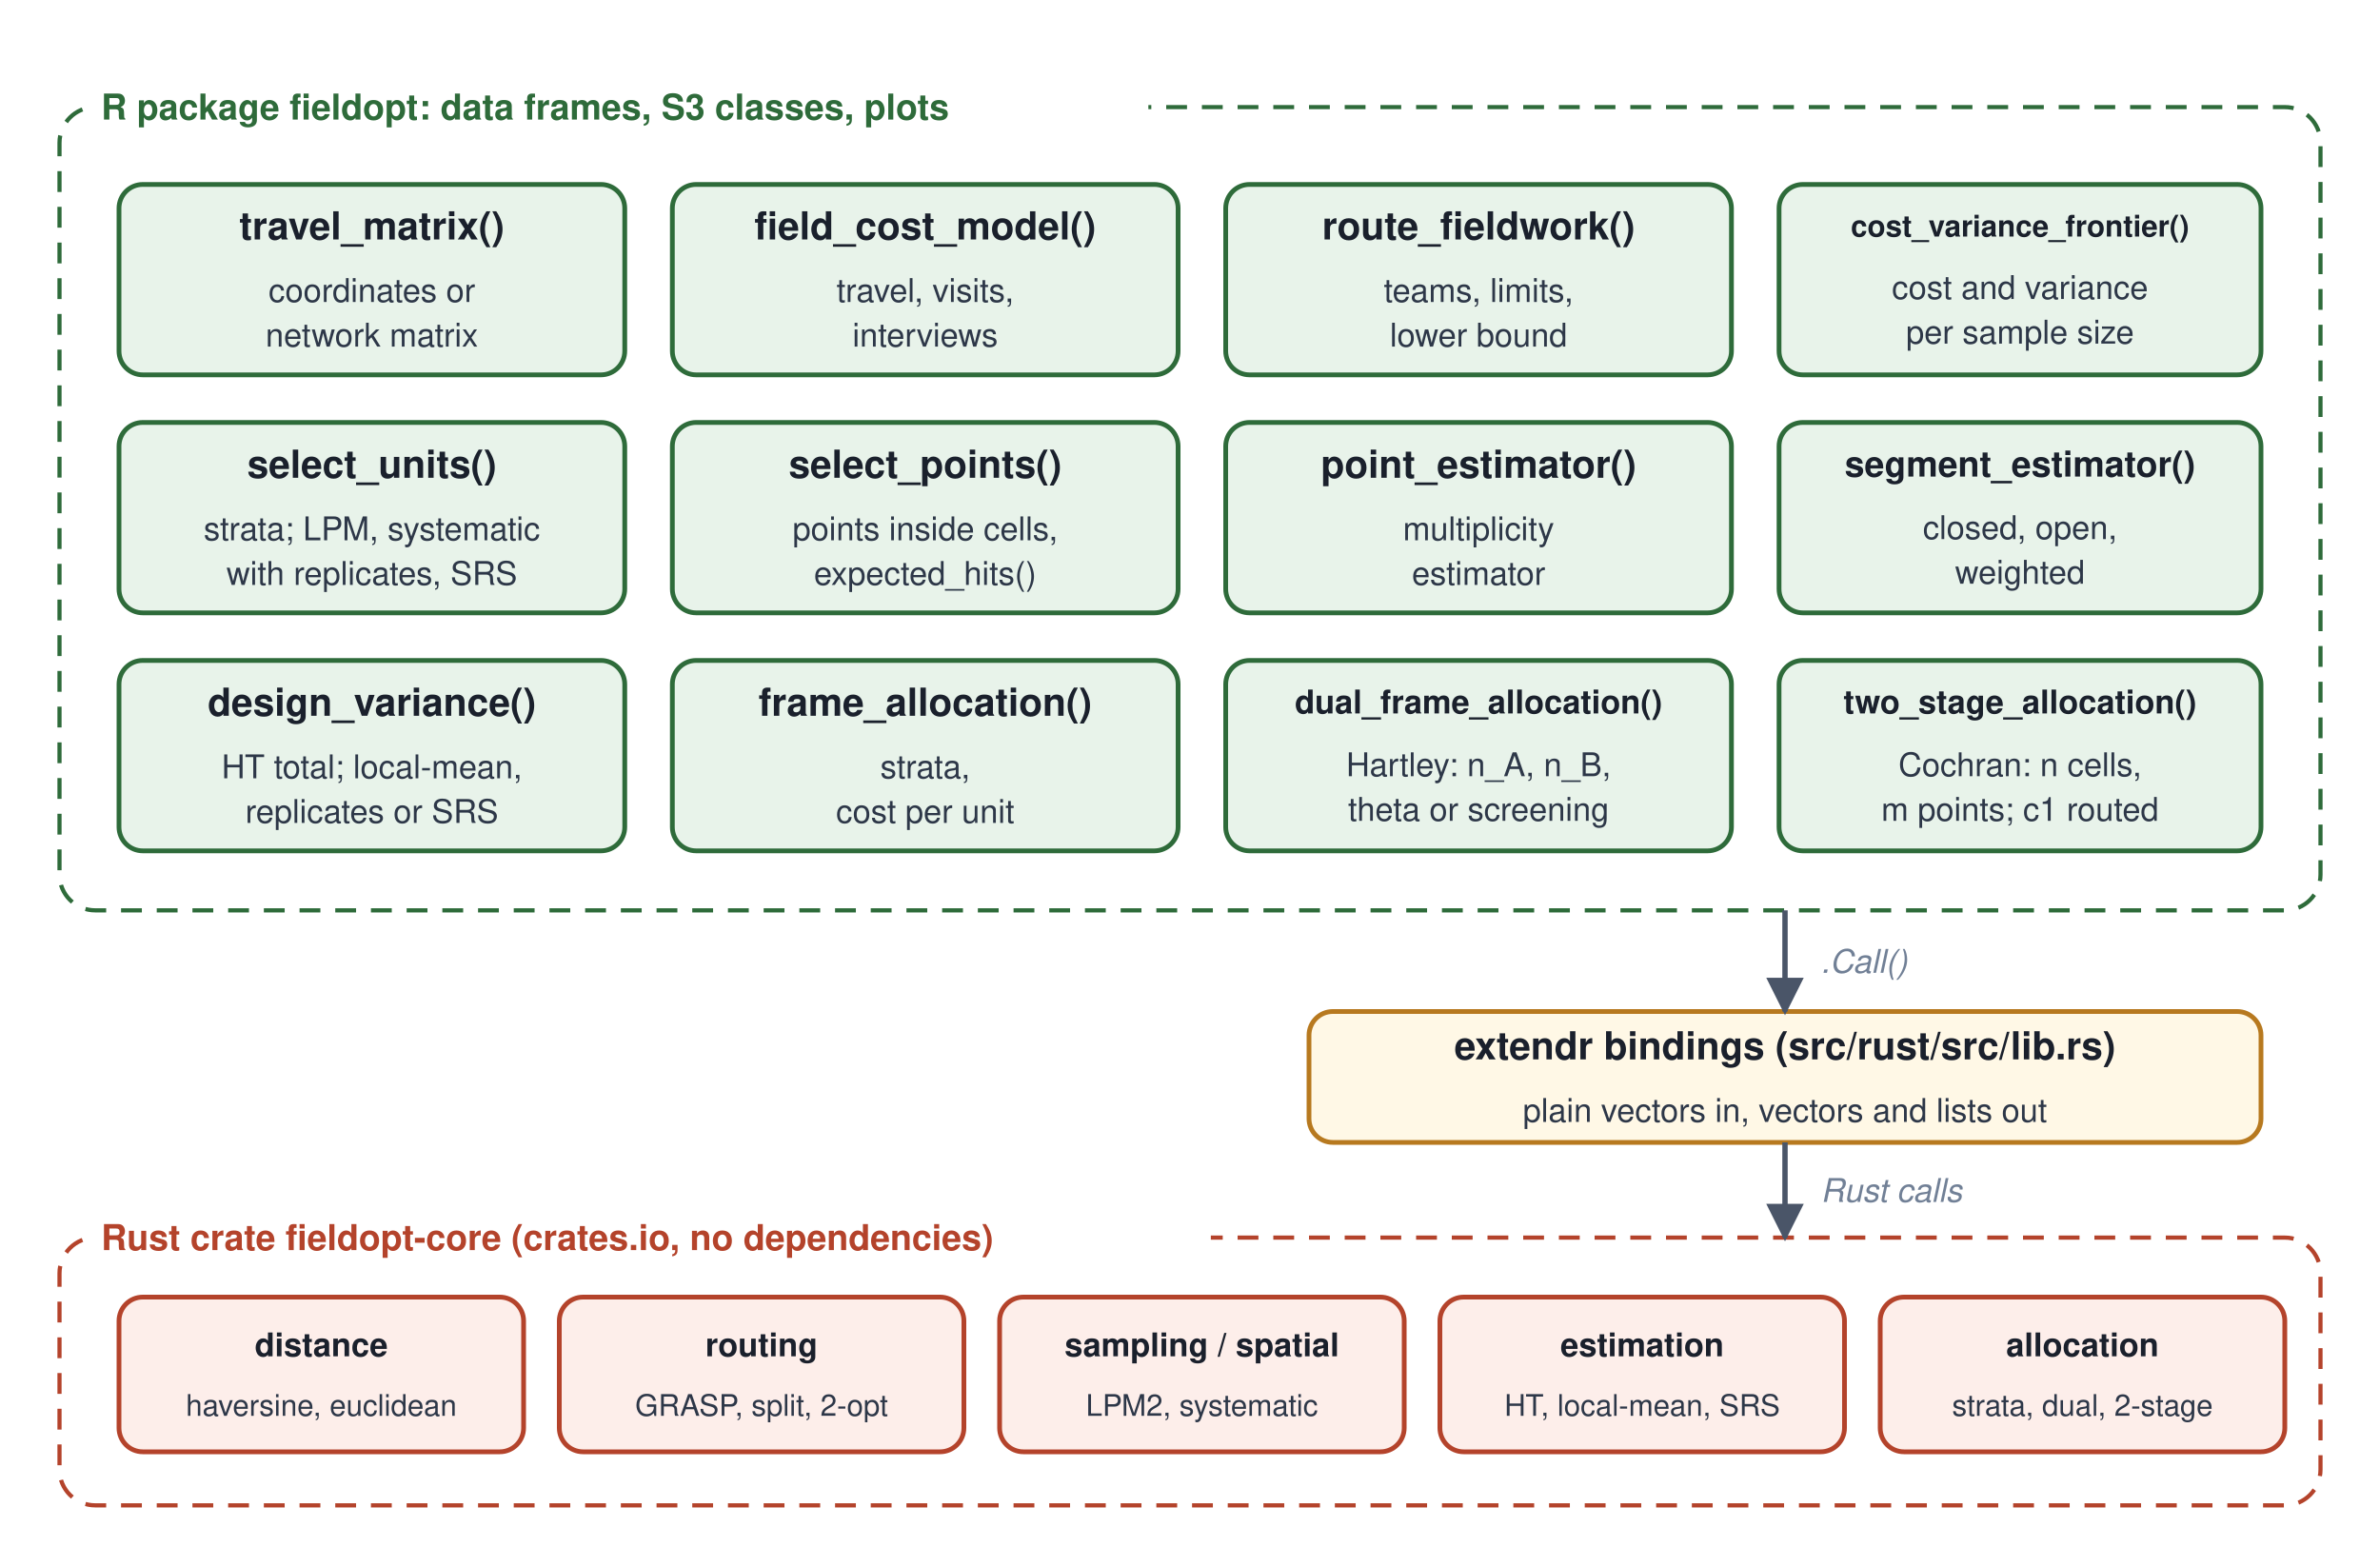
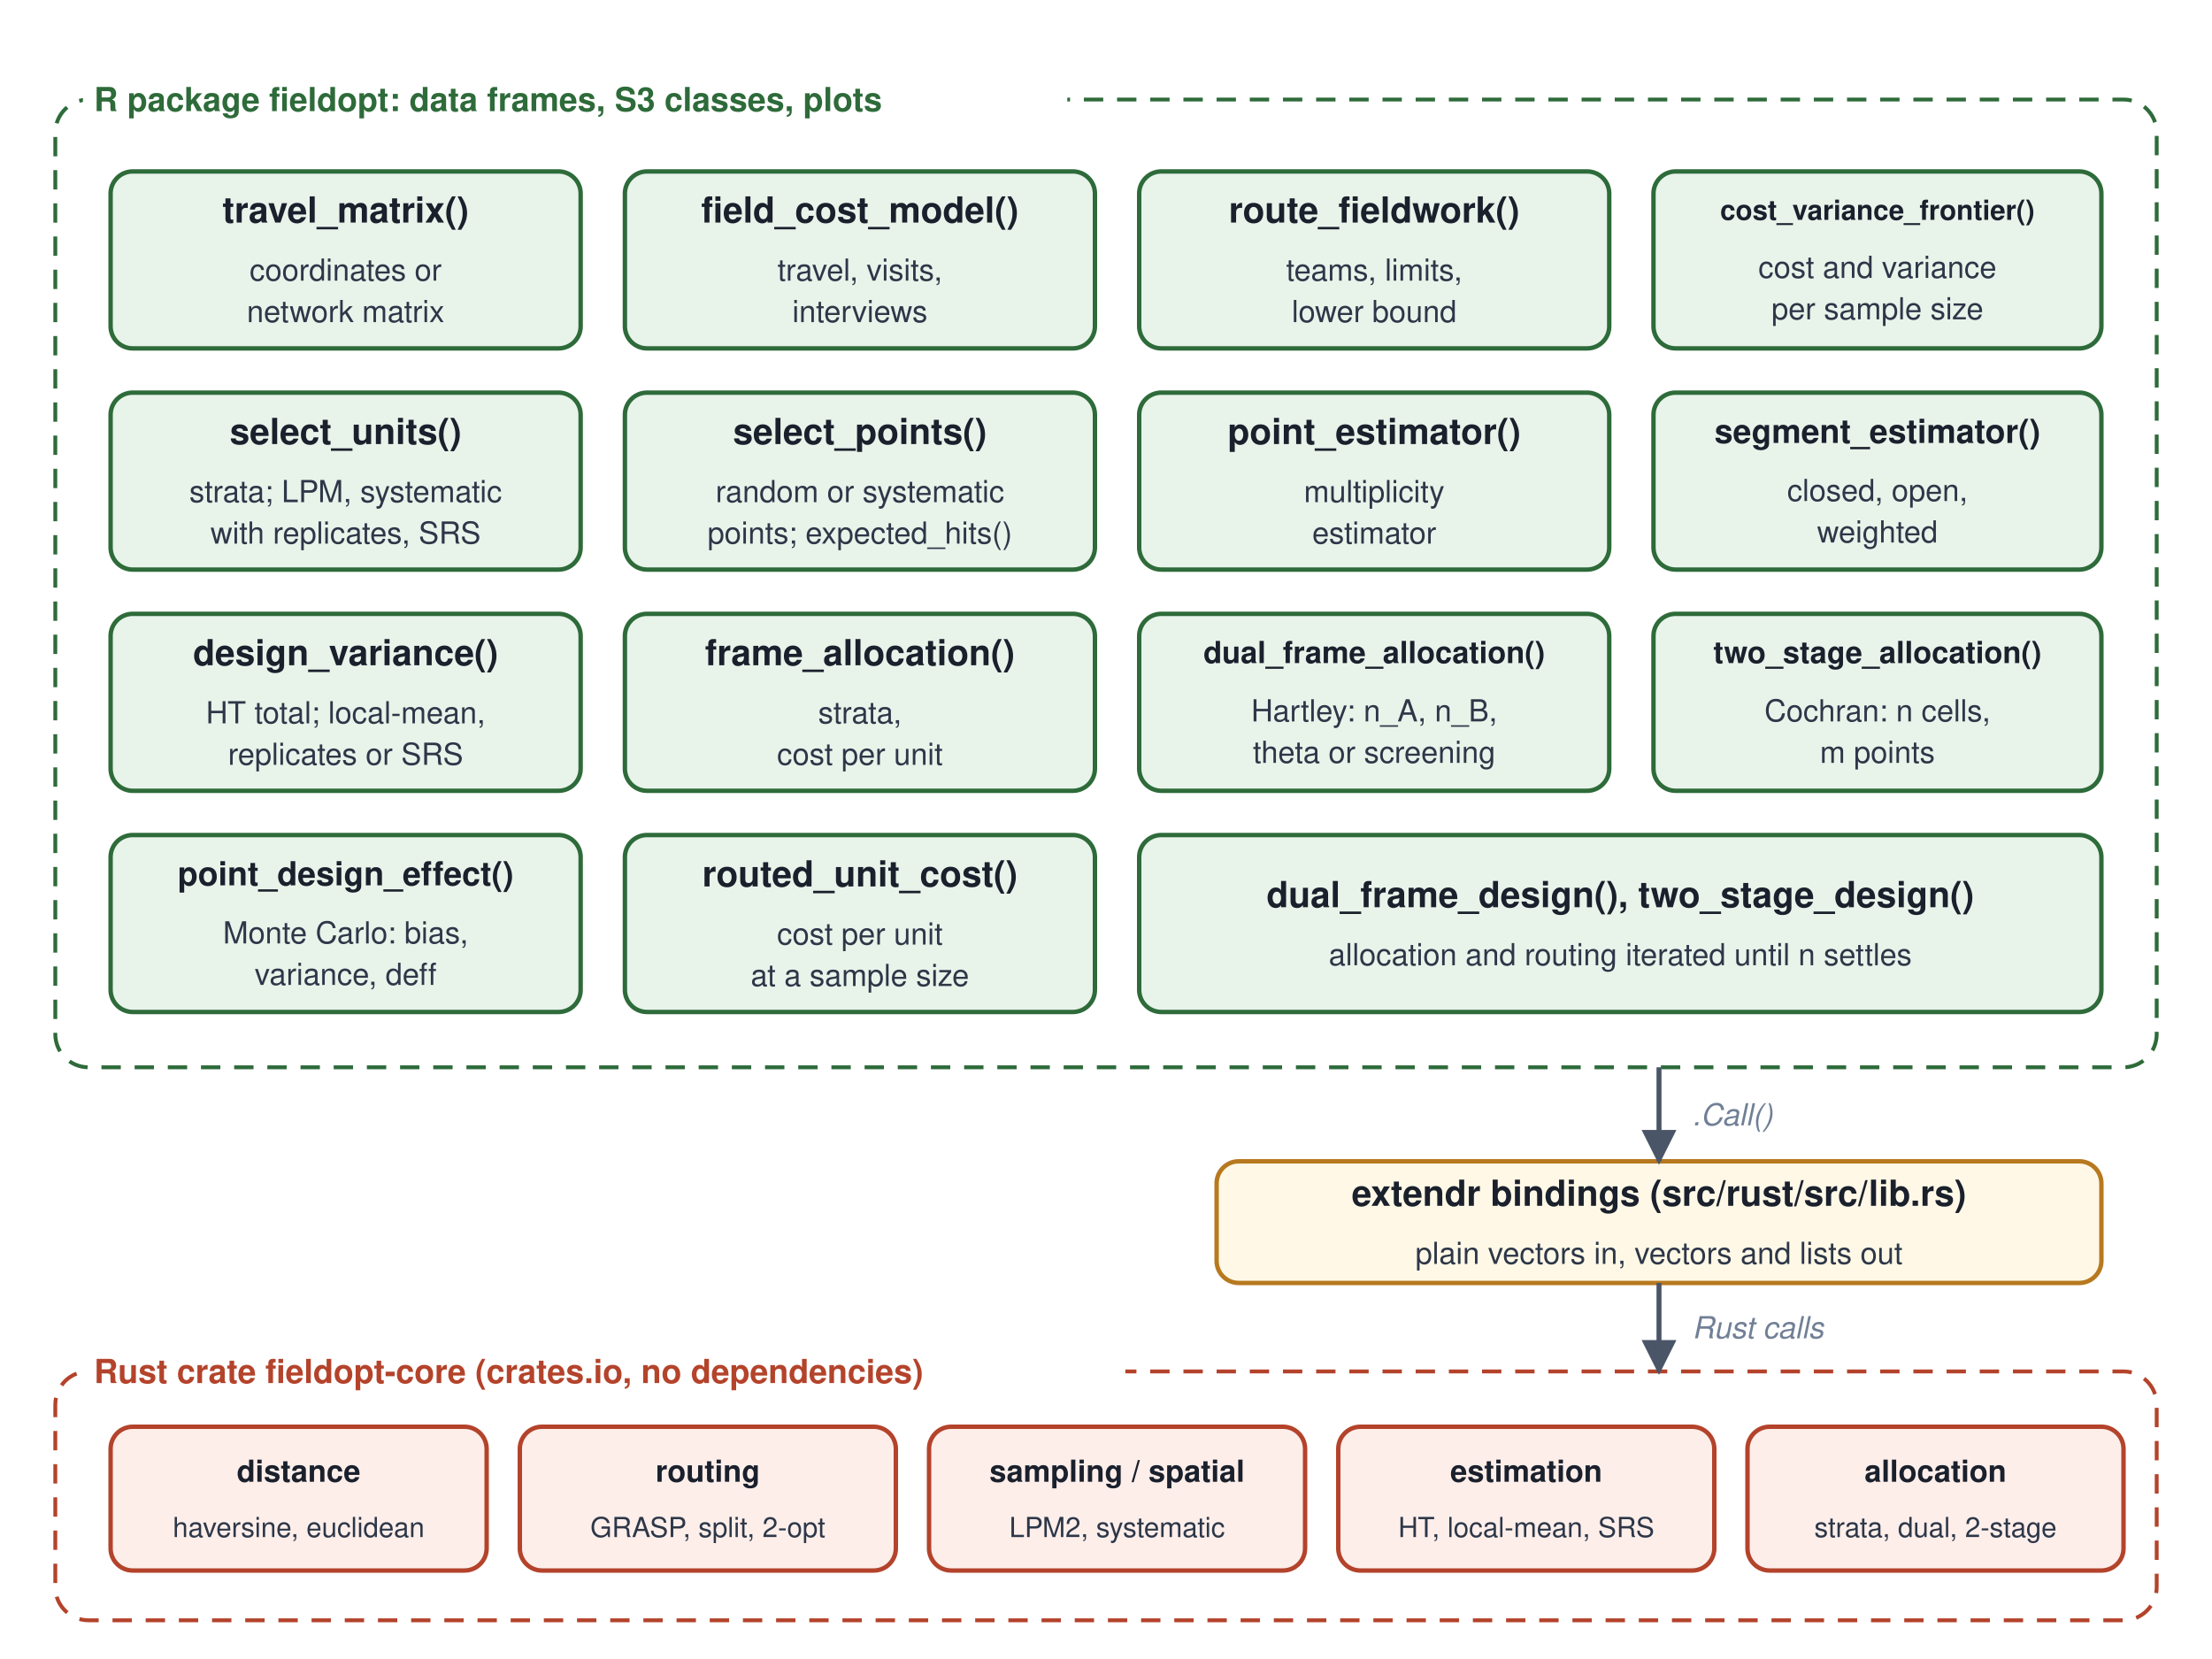
- <svg xmlns="http://www.w3.org/2000/svg" width="800" height="520" viewBox="0 0 800 520" font-family="Helvetica, Arial, sans-serif">
+ <svg xmlns="http://www.w3.org/2000/svg" width="800" height="600" viewBox="0 0 800 600" font-family="Helvetica, Arial, sans-serif">
  <defs>
    <marker id="ah" viewBox="0 0 10 10" refX="9" refY="5" markerWidth="7" markerHeight="7" orient="auto-start-reverse">
      <path d="M 0 0 L 10 5 L 0 10 z" fill="#4A5568" />
    </marker>
  </defs>
-   <rect width="800" height="520" fill="#FFFFFF" />
-   <rect x="20" y="416" width="760" height="90" rx="12" fill="none" stroke="#B4432B" stroke-width="1.4" stroke-dasharray="7 5" />
-   <rect x="20" y="36" width="760" height="270" rx="12" fill="none" stroke="#2E6B3A" stroke-width="1.4" stroke-dasharray="7 5" />
+   <rect width="800" height="600" fill="#FFFFFF" />
+   <rect x="20" y="496" width="760" height="90" rx="12" fill="none" stroke="#B4432B" stroke-width="1.4" stroke-dasharray="7 5" />
+   <rect x="20" y="36" width="760" height="350" rx="12" fill="none" stroke="#2E6B3A" stroke-width="1.4" stroke-dasharray="7 5" />
  <rect x="30" y="27.0" width="356" height="18" fill="#FFFFFF" />
  <text x="34" y="40.2" font-family="Helvetica, Arial, sans-serif" font-size="12" font-weight="700" fill="#2E6B3A">R package fieldopt: data frames, S3 classes, plots</text>
  <rect x="40" y="62" width="170" height="64" rx="8" fill="#E8F3EA" stroke="#2E6B3A" stroke-width="1.6" />
  <text x="125.0" y="80.5" text-anchor="middle" font-family="Helvetica, Arial, sans-serif" font-size="13" font-weight="700" fill="#1A202C">travel_matrix()</text>
  <text x="125.0" y="101.5" text-anchor="middle" font-family="Helvetica, Arial, sans-serif" font-size="11" fill="#2D3748">coordinates or</text>
  <text x="125.0" y="116.5" text-anchor="middle" font-family="Helvetica, Arial, sans-serif" font-size="11" fill="#2D3748">network matrix</text>
  <rect x="226" y="62" width="170" height="64" rx="8" fill="#E8F3EA" stroke="#2E6B3A" stroke-width="1.6" />
  <text x="311.0" y="80.5" text-anchor="middle" font-family="Helvetica, Arial, sans-serif" font-size="13" font-weight="700" fill="#1A202C">field_cost_model()</text>
  <text x="311.0" y="101.5" text-anchor="middle" font-family="Helvetica, Arial, sans-serif" font-size="11" fill="#2D3748">travel, visits,</text>
  <text x="311.0" y="116.5" text-anchor="middle" font-family="Helvetica, Arial, sans-serif" font-size="11" fill="#2D3748">interviews</text>
  <rect x="412" y="62" width="170" height="64" rx="8" fill="#E8F3EA" stroke="#2E6B3A" stroke-width="1.6" />
  <text x="497.0" y="80.5" text-anchor="middle" font-family="Helvetica, Arial, sans-serif" font-size="13" font-weight="700" fill="#1A202C">route_fieldwork()</text>
  <text x="497.0" y="101.5" text-anchor="middle" font-family="Helvetica, Arial, sans-serif" font-size="11" fill="#2D3748">teams, limits,</text>
  <text x="497.0" y="116.5" text-anchor="middle" font-family="Helvetica, Arial, sans-serif" font-size="11" fill="#2D3748">lower bound</text>
  <rect x="598" y="62" width="162" height="64" rx="8" fill="#E8F3EA" stroke="#2E6B3A" stroke-width="1.6" />
  <text x="679.0" y="79.5" text-anchor="middle" font-family="Helvetica, Arial, sans-serif" font-size="10" font-weight="700" fill="#1A202C">cost_variance_frontier()</text>
  <text x="679.0" y="100.5" text-anchor="middle" font-family="Helvetica, Arial, sans-serif" font-size="11" fill="#2D3748">cost and variance</text>
  <text x="679.0" y="115.5" text-anchor="middle" font-family="Helvetica, Arial, sans-serif" font-size="11" fill="#2D3748">per sample size</text>
  <rect x="40" y="142" width="170" height="64" rx="8" fill="#E8F3EA" stroke="#2E6B3A" stroke-width="1.6" />
  <text x="125.0" y="160.6" text-anchor="middle" font-family="Helvetica, Arial, sans-serif" font-size="13" font-weight="700" fill="#1A202C">select_units()</text>
  <text x="125.0" y="181.6" text-anchor="middle" font-family="Helvetica, Arial, sans-serif" font-size="11" fill="#2D3748">strata; LPM, systematic</text>
  <text x="125.0" y="196.6" text-anchor="middle" font-family="Helvetica, Arial, sans-serif" font-size="11" fill="#2D3748">with replicates, SRS</text>
  <rect x="226" y="142" width="170" height="64" rx="8" fill="#E8F3EA" stroke="#2E6B3A" stroke-width="1.6" />
  <text x="311.0" y="160.6" text-anchor="middle" font-family="Helvetica, Arial, sans-serif" font-size="13" font-weight="700" fill="#1A202C">select_points()</text>
-   <text x="311.0" y="181.6" text-anchor="middle" font-family="Helvetica, Arial, sans-serif" font-size="11" fill="#2D3748">points inside cells,</text>
-   <text x="311.0" y="196.6" text-anchor="middle" font-family="Helvetica, Arial, sans-serif" font-size="11" fill="#2D3748">expected_hits()</text>
+   <text x="311.0" y="181.6" text-anchor="middle" font-family="Helvetica, Arial, sans-serif" font-size="11" fill="#2D3748">random or systematic</text>
+   <text x="311.0" y="196.6" text-anchor="middle" font-family="Helvetica, Arial, sans-serif" font-size="11" fill="#2D3748">points; expected_hits()</text>
  <rect x="412" y="142" width="170" height="64" rx="8" fill="#E8F3EA" stroke="#2E6B3A" stroke-width="1.6" />
  <text x="497.0" y="160.6" text-anchor="middle" font-family="Helvetica, Arial, sans-serif" font-size="13" font-weight="700" fill="#1A202C">point_estimator()</text>
  <text x="497.0" y="181.6" text-anchor="middle" font-family="Helvetica, Arial, sans-serif" font-size="11" fill="#2D3748">multiplicity</text>
  <text x="497.0" y="196.6" text-anchor="middle" font-family="Helvetica, Arial, sans-serif" font-size="11" fill="#2D3748">estimator</text>
  <rect x="598" y="142" width="162" height="64" rx="8" fill="#E8F3EA" stroke="#2E6B3A" stroke-width="1.6" />
  <text x="679.0" y="160.2" text-anchor="middle" font-family="Helvetica, Arial, sans-serif" font-size="12" font-weight="700" fill="#1A202C">segment_estimator()</text>
  <text x="679.0" y="181.2" text-anchor="middle" font-family="Helvetica, Arial, sans-serif" font-size="11" fill="#2D3748">closed, open,</text>
  <text x="679.0" y="196.2" text-anchor="middle" font-family="Helvetica, Arial, sans-serif" font-size="11" fill="#2D3748">weighted</text>
  <rect x="40" y="222" width="170" height="64" rx="8" fill="#E8F3EA" stroke="#2E6B3A" stroke-width="1.6" />
  <text x="125.0" y="240.6" text-anchor="middle" font-family="Helvetica, Arial, sans-serif" font-size="13" font-weight="700" fill="#1A202C">design_variance()</text>
  <text x="125.0" y="261.6" text-anchor="middle" font-family="Helvetica, Arial, sans-serif" font-size="11" fill="#2D3748">HT total; local-mean,</text>
  <text x="125.0" y="276.6" text-anchor="middle" font-family="Helvetica, Arial, sans-serif" font-size="11" fill="#2D3748">replicates or SRS</text>
  <rect x="226" y="222" width="170" height="64" rx="8" fill="#E8F3EA" stroke="#2E6B3A" stroke-width="1.6" />
  <text x="311.0" y="240.6" text-anchor="middle" font-family="Helvetica, Arial, sans-serif" font-size="13" font-weight="700" fill="#1A202C">frame_allocation()</text>
  <text x="311.0" y="261.6" text-anchor="middle" font-family="Helvetica, Arial, sans-serif" font-size="11" fill="#2D3748">strata,</text>
  <text x="311.0" y="276.6" text-anchor="middle" font-family="Helvetica, Arial, sans-serif" font-size="11" fill="#2D3748">cost per unit</text>
  <rect x="412" y="222" width="170" height="64" rx="8" fill="#E8F3EA" stroke="#2E6B3A" stroke-width="1.6" />
  <text x="497.0" y="239.8" text-anchor="middle" font-family="Helvetica, Arial, sans-serif" font-size="11" font-weight="700" fill="#1A202C">dual_frame_allocation()</text>
  <text x="497.0" y="260.9" text-anchor="middle" font-family="Helvetica, Arial, sans-serif" font-size="11" fill="#2D3748">Hartley: n_A, n_B,</text>
  <text x="497.0" y="275.9" text-anchor="middle" font-family="Helvetica, Arial, sans-serif" font-size="11" fill="#2D3748">theta or screening</text>
  <rect x="598" y="222" width="162" height="64" rx="8" fill="#E8F3EA" stroke="#2E6B3A" stroke-width="1.6" />
  <text x="679.0" y="239.8" text-anchor="middle" font-family="Helvetica, Arial, sans-serif" font-size="11" font-weight="700" fill="#1A202C">two_stage_allocation()</text>
  <text x="679.0" y="260.9" text-anchor="middle" font-family="Helvetica, Arial, sans-serif" font-size="11" fill="#2D3748">Cochran: n cells,</text>
-   <text x="679.0" y="275.9" text-anchor="middle" font-family="Helvetica, Arial, sans-serif" font-size="11" fill="#2D3748">m points; c1 routed</text>
-   <rect x="440" y="340" width="320" height="44" rx="8" fill="#FFF8E6" stroke="#B7791F" stroke-width="1.6" />
-   <text x="600.0" y="356.1" text-anchor="middle" font-family="Helvetica, Arial, sans-serif" font-size="13" font-weight="700" fill="#1A202C">extendr bindings (src/rust/src/lib.rs)</text>
-   <text x="600.0" y="377.1" text-anchor="middle" font-family="Helvetica, Arial, sans-serif" font-size="11" fill="#2D3748">plain vectors in, vectors and lists out</text>
-   <rect x="30" y="407.0" width="377" height="18" fill="#FFFFFF" />
-   <text x="34" y="420.2" font-family="Helvetica, Arial, sans-serif" font-size="12" font-weight="700" fill="#B4432B">Rust crate fieldopt-core (crates.io, no dependencies)</text>
-   <rect x="40" y="436" width="136" height="52" rx="8" fill="#FDEEEA" stroke="#B4432B" stroke-width="1.6" />
-   <text x="108.0" y="455.9" text-anchor="middle" font-family="Helvetica, Arial, sans-serif" font-size="11" font-weight="700" fill="#1A202C">distance</text>
-   <text x="108.0" y="475.9" text-anchor="middle" font-family="Helvetica, Arial, sans-serif" font-size="10" fill="#2D3748">haversine, euclidean</text>
-   <rect x="188" y="436" width="136" height="52" rx="8" fill="#FDEEEA" stroke="#B4432B" stroke-width="1.6" />
-   <text x="256.0" y="455.9" text-anchor="middle" font-family="Helvetica, Arial, sans-serif" font-size="11" font-weight="700" fill="#1A202C">routing</text>
-   <text x="256.0" y="475.9" text-anchor="middle" font-family="Helvetica, Arial, sans-serif" font-size="10" fill="#2D3748">GRASP, split, 2-opt</text>
-   <rect x="336" y="436" width="136" height="52" rx="8" fill="#FDEEEA" stroke="#B4432B" stroke-width="1.6" />
-   <text x="404.0" y="455.9" text-anchor="middle" font-family="Helvetica, Arial, sans-serif" font-size="11" font-weight="700" fill="#1A202C">sampling / spatial</text>
-   <text x="404.0" y="475.9" text-anchor="middle" font-family="Helvetica, Arial, sans-serif" font-size="10" fill="#2D3748">LPM2, systematic</text>
-   <rect x="484" y="436" width="136" height="52" rx="8" fill="#FDEEEA" stroke="#B4432B" stroke-width="1.6" />
-   <text x="552.0" y="455.9" text-anchor="middle" font-family="Helvetica, Arial, sans-serif" font-size="11" font-weight="700" fill="#1A202C">estimation</text>
-   <text x="552.0" y="475.9" text-anchor="middle" font-family="Helvetica, Arial, sans-serif" font-size="10" fill="#2D3748">HT, local-mean, SRS</text>
-   <rect x="632" y="436" width="136" height="52" rx="8" fill="#FDEEEA" stroke="#B4432B" stroke-width="1.6" />
-   <text x="700.0" y="455.9" text-anchor="middle" font-family="Helvetica, Arial, sans-serif" font-size="11" font-weight="700" fill="#1A202C">allocation</text>
-   <text x="700.0" y="475.9" text-anchor="middle" font-family="Helvetica, Arial, sans-serif" font-size="10" fill="#2D3748">strata, dual, 2-stage</text>
-   <polyline points="600,306 600,340" fill="none" stroke="#4A5568" stroke-width="1.8" marker-end="url(#ah)" />
-   <polyline points="600,384 600,416" fill="none" stroke="#4A5568" stroke-width="1.8" marker-end="url(#ah)" />
-   <text x="612" y="327" text-anchor="start" font-family="Helvetica, Arial, sans-serif" font-size="11" fill="#718096" font-style="italic">.Call()</text>
-   <text x="612" y="404" text-anchor="start" font-family="Helvetica, Arial, sans-serif" font-size="11" fill="#718096" font-style="italic">Rust calls</text>
+   <text x="679.0" y="275.9" text-anchor="middle" font-family="Helvetica, Arial, sans-serif" font-size="11" fill="#2D3748">m points</text>
+   <rect x="40" y="302" width="170" height="64" rx="8" fill="#E8F3EA" stroke="#2E6B3A" stroke-width="1.6" />
+   <text x="125.0" y="320.2" text-anchor="middle" font-family="Helvetica, Arial, sans-serif" font-size="12" font-weight="700" fill="#1A202C">point_design_effect()</text>
+   <text x="125.0" y="341.2" text-anchor="middle" font-family="Helvetica, Arial, sans-serif" font-size="11" fill="#2D3748">Monte Carlo: bias,</text>
+   <text x="125.0" y="356.2" text-anchor="middle" font-family="Helvetica, Arial, sans-serif" font-size="11" fill="#2D3748">variance, deff</text>
+   <rect x="226" y="302" width="170" height="64" rx="8" fill="#E8F3EA" stroke="#2E6B3A" stroke-width="1.6" />
+   <text x="311.0" y="320.6" text-anchor="middle" font-family="Helvetica, Arial, sans-serif" font-size="13" font-weight="700" fill="#1A202C">routed_unit_cost()</text>
+   <text x="311.0" y="341.6" text-anchor="middle" font-family="Helvetica, Arial, sans-serif" font-size="11" fill="#2D3748">cost per unit</text>
+   <text x="311.0" y="356.6" text-anchor="middle" font-family="Helvetica, Arial, sans-serif" font-size="11" fill="#2D3748">at a sample size</text>
+   <rect x="412" y="302" width="348" height="64" rx="8" fill="#E8F3EA" stroke="#2E6B3A" stroke-width="1.6" />
+   <text x="586.0" y="328.1" text-anchor="middle" font-family="Helvetica, Arial, sans-serif" font-size="13" font-weight="700" fill="#1A202C">dual_frame_design(), two_stage_design()</text>
+   <text x="586.0" y="349.1" text-anchor="middle" font-family="Helvetica, Arial, sans-serif" font-size="11" fill="#2D3748">allocation and routing iterated until n settles</text>
+   <rect x="440" y="420" width="320" height="44" rx="8" fill="#FFF8E6" stroke="#B7791F" stroke-width="1.6" />
+   <text x="600.0" y="436.1" text-anchor="middle" font-family="Helvetica, Arial, sans-serif" font-size="13" font-weight="700" fill="#1A202C">extendr bindings (src/rust/src/lib.rs)</text>
+   <text x="600.0" y="457.1" text-anchor="middle" font-family="Helvetica, Arial, sans-serif" font-size="11" fill="#2D3748">plain vectors in, vectors and lists out</text>
+   <rect x="30" y="487.0" width="377" height="18" fill="#FFFFFF" />
+   <text x="34" y="500.2" font-family="Helvetica, Arial, sans-serif" font-size="12" font-weight="700" fill="#B4432B">Rust crate fieldopt-core (crates.io, no dependencies)</text>
+   <rect x="40" y="516" width="136" height="52" rx="8" fill="#FDEEEA" stroke="#B4432B" stroke-width="1.6" />
+   <text x="108.0" y="535.9" text-anchor="middle" font-family="Helvetica, Arial, sans-serif" font-size="11" font-weight="700" fill="#1A202C">distance</text>
+   <text x="108.0" y="555.9" text-anchor="middle" font-family="Helvetica, Arial, sans-serif" font-size="10" fill="#2D3748">haversine, euclidean</text>
+   <rect x="188" y="516" width="136" height="52" rx="8" fill="#FDEEEA" stroke="#B4432B" stroke-width="1.6" />
+   <text x="256.0" y="535.9" text-anchor="middle" font-family="Helvetica, Arial, sans-serif" font-size="11" font-weight="700" fill="#1A202C">routing</text>
+   <text x="256.0" y="555.9" text-anchor="middle" font-family="Helvetica, Arial, sans-serif" font-size="10" fill="#2D3748">GRASP, split, 2-opt</text>
+   <rect x="336" y="516" width="136" height="52" rx="8" fill="#FDEEEA" stroke="#B4432B" stroke-width="1.6" />
+   <text x="404.0" y="535.9" text-anchor="middle" font-family="Helvetica, Arial, sans-serif" font-size="11" font-weight="700" fill="#1A202C">sampling / spatial</text>
+   <text x="404.0" y="555.9" text-anchor="middle" font-family="Helvetica, Arial, sans-serif" font-size="10" fill="#2D3748">LPM2, systematic</text>
+   <rect x="484" y="516" width="136" height="52" rx="8" fill="#FDEEEA" stroke="#B4432B" stroke-width="1.6" />
+   <text x="552.0" y="535.9" text-anchor="middle" font-family="Helvetica, Arial, sans-serif" font-size="11" font-weight="700" fill="#1A202C">estimation</text>
+   <text x="552.0" y="555.9" text-anchor="middle" font-family="Helvetica, Arial, sans-serif" font-size="10" fill="#2D3748">HT, local-mean, SRS</text>
+   <rect x="632" y="516" width="136" height="52" rx="8" fill="#FDEEEA" stroke="#B4432B" stroke-width="1.6" />
+   <text x="700.0" y="535.9" text-anchor="middle" font-family="Helvetica, Arial, sans-serif" font-size="11" font-weight="700" fill="#1A202C">allocation</text>
+   <text x="700.0" y="555.9" text-anchor="middle" font-family="Helvetica, Arial, sans-serif" font-size="10" fill="#2D3748">strata, dual, 2-stage</text>
+   <polyline points="600,386 600,420" fill="none" stroke="#4A5568" stroke-width="1.8" marker-end="url(#ah)" />
+   <polyline points="600,464 600,496" fill="none" stroke="#4A5568" stroke-width="1.8" marker-end="url(#ah)" />
+   <text x="612" y="407" text-anchor="start" font-family="Helvetica, Arial, sans-serif" font-size="11" fill="#718096" font-style="italic">.Call()</text>
+   <text x="612" y="484" text-anchor="start" font-family="Helvetica, Arial, sans-serif" font-size="11" fill="#718096" font-style="italic">Rust calls</text>
</svg>
